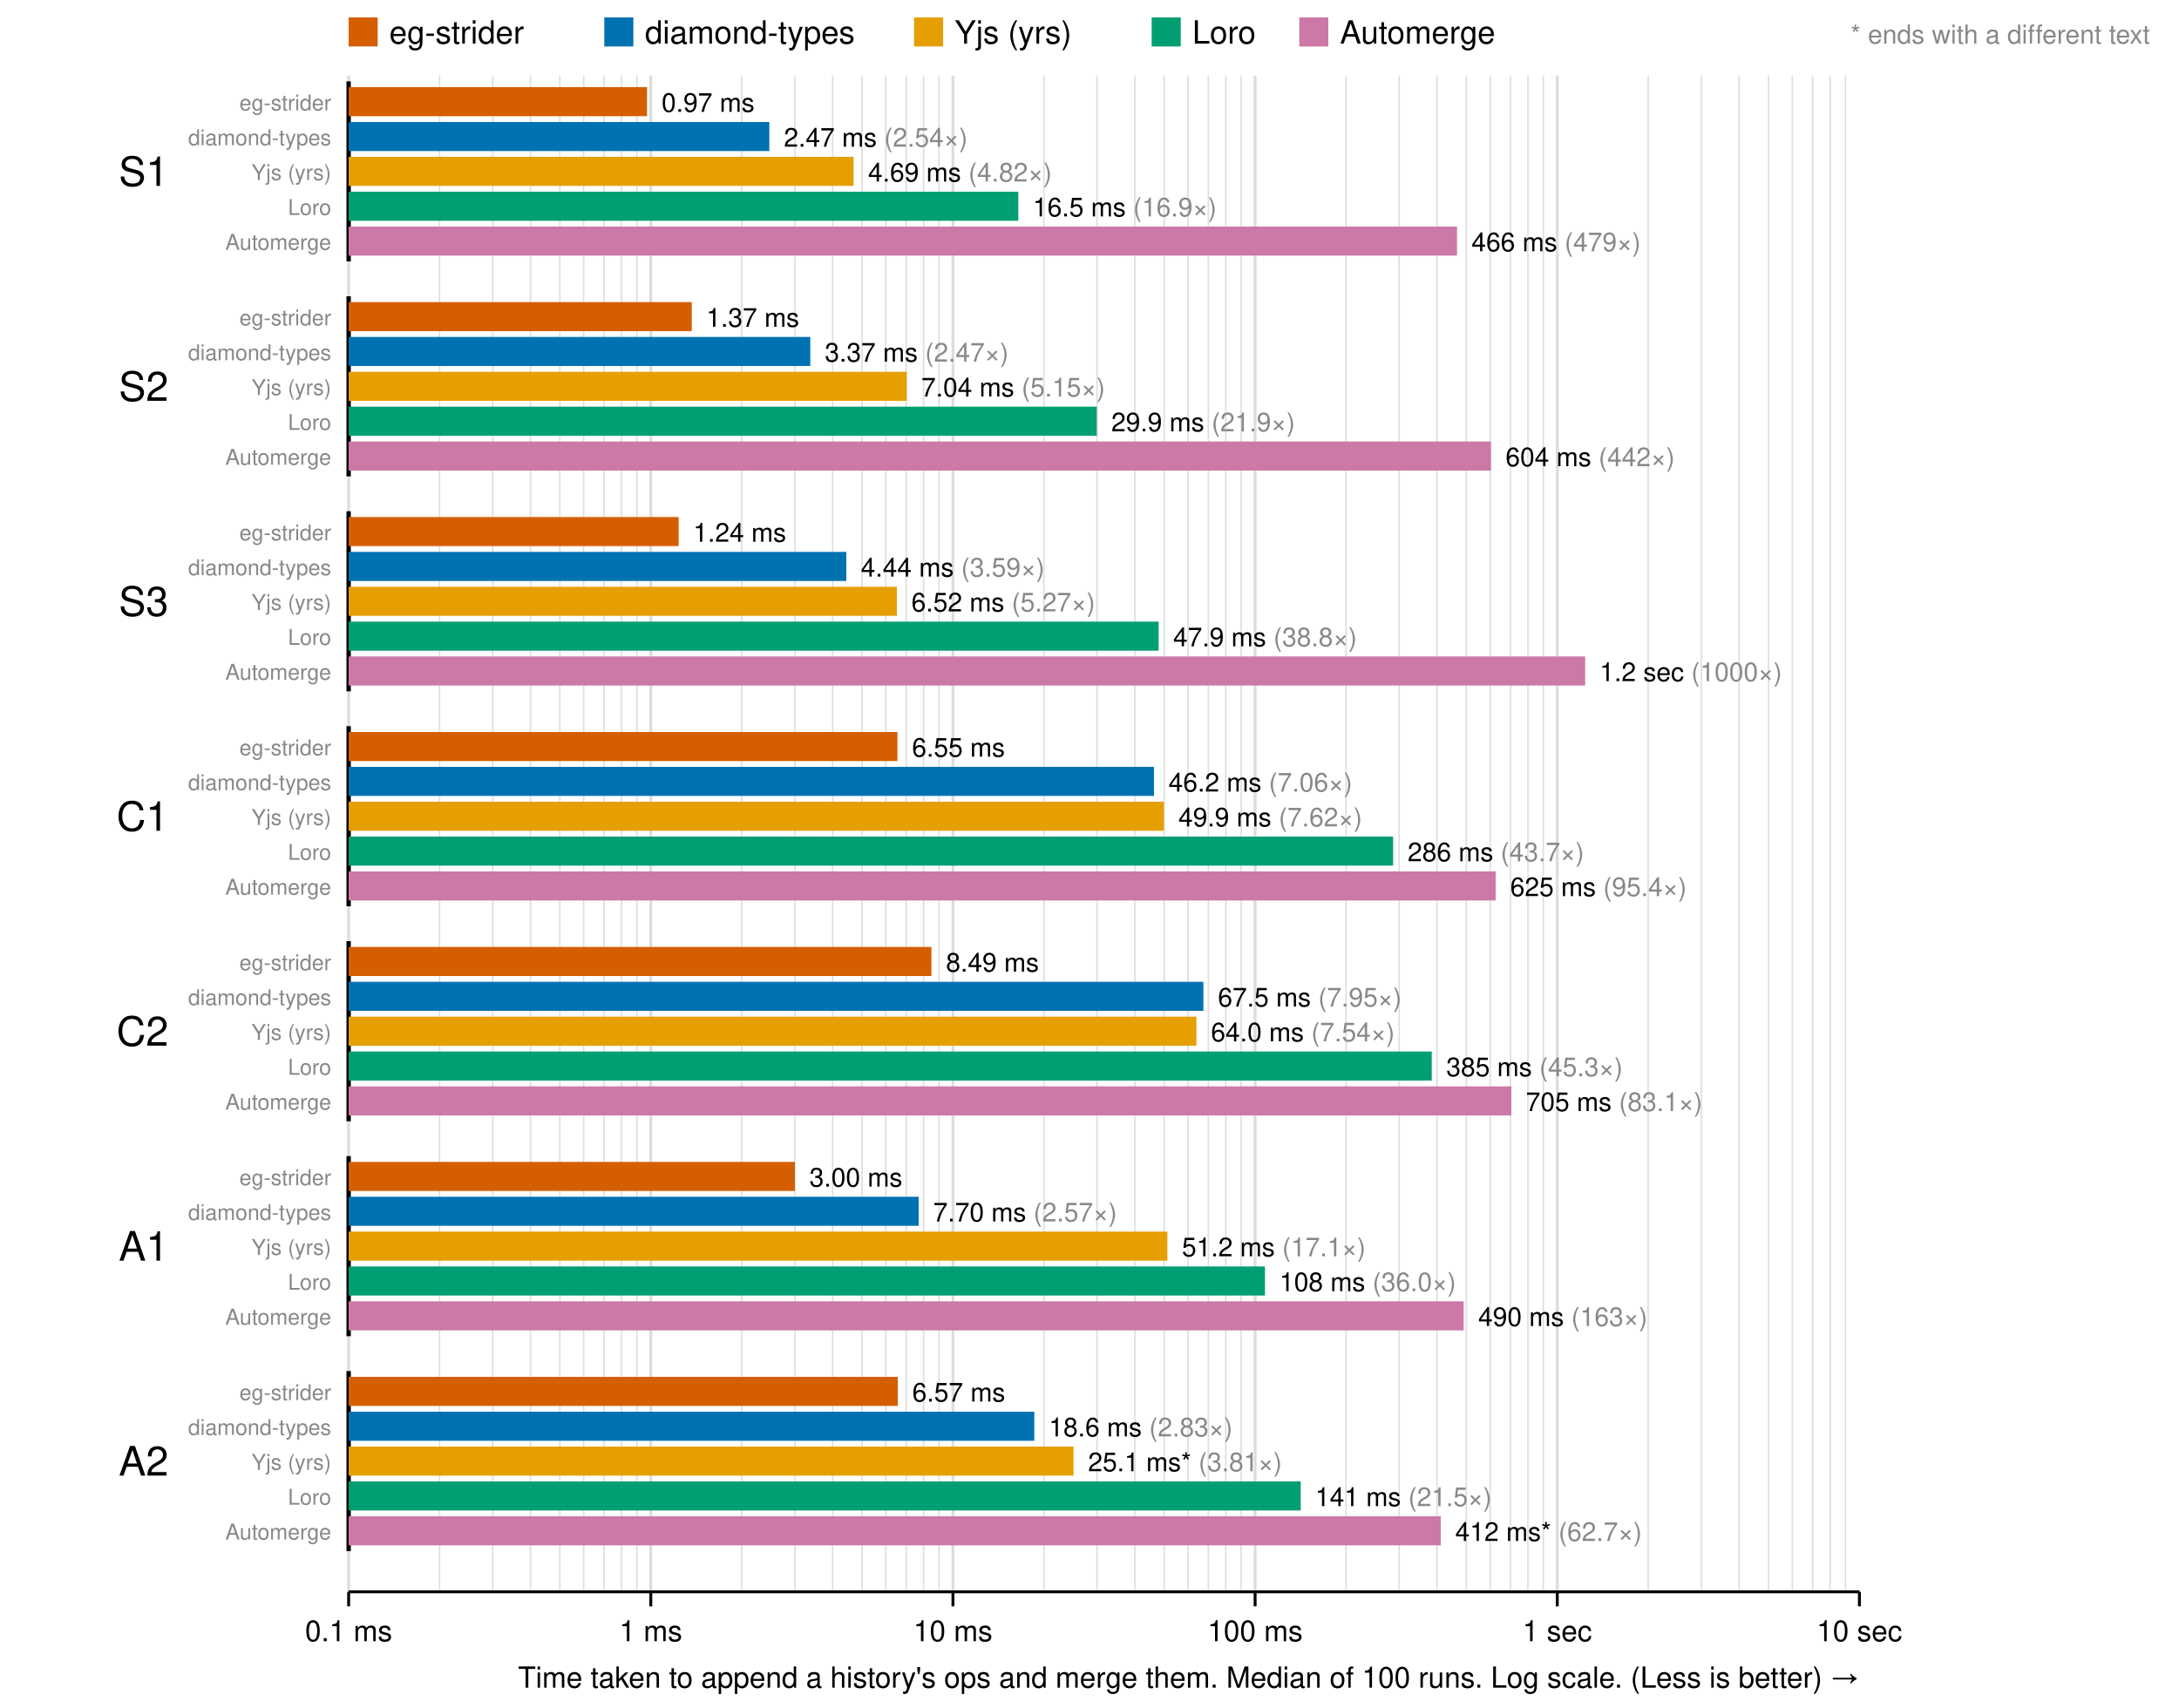
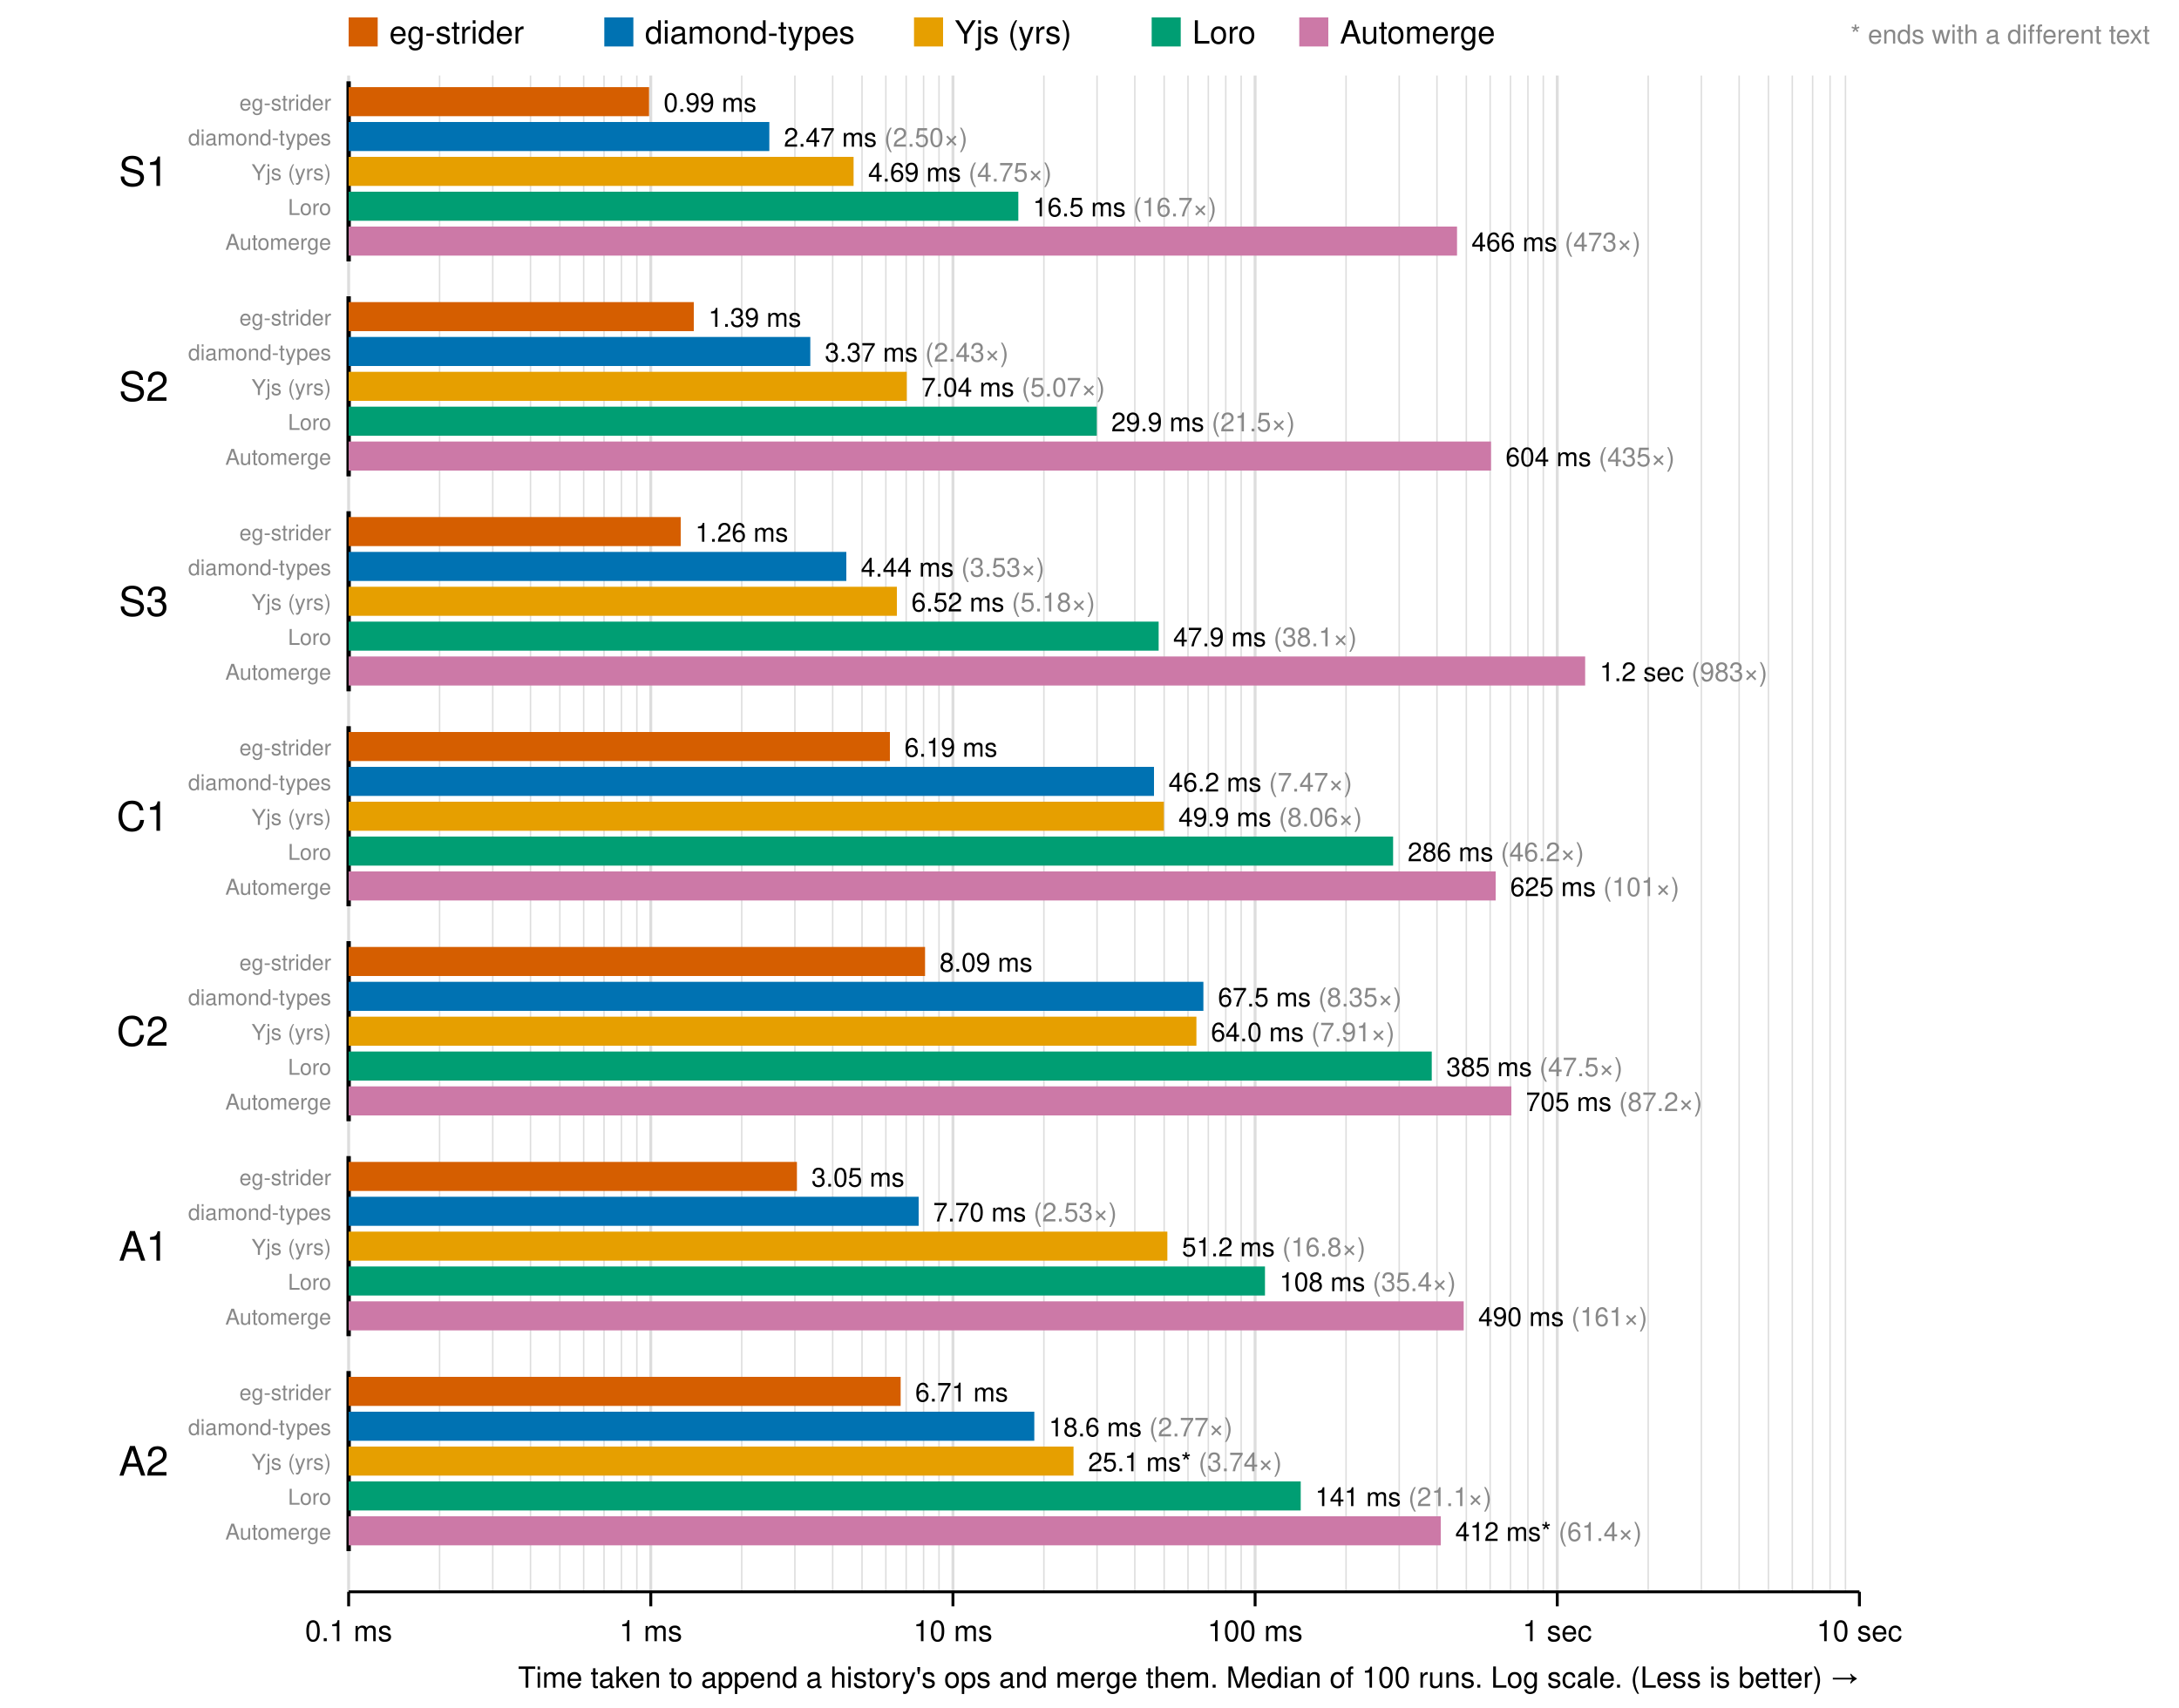
<svg xmlns="http://www.w3.org/2000/svg" viewBox="0 0 750 588" font-family="Helvetica, Arial, sans-serif">
  <rect width="750" height="588" fill="white" />
  <rect x="120" y="6" width="10" height="10" fill="#d55e00" />
  <text x="134" y="15" font-size="11">eg-strider</text>
  <rect x="208.0" y="6" width="10" height="10" fill="#0072b2" />
  <text x="222.0" y="15" font-size="11">diamond-types</text>
  <rect x="314.6" y="6" width="10" height="10" fill="#e69f00" />
  <text x="328.6" y="15" font-size="11">Yjs (yrs)</text>
  <rect x="396.4" y="6" width="10" height="10" fill="#009e73" />
  <text x="410.4" y="15" font-size="11">Loro</text>
  <rect x="447.2" y="6" width="10" height="10" fill="#cc79a7" />
  <text x="461.2" y="15" font-size="11">Automerge</text>
  <text x="740" y="15" font-size="9" fill="#888" text-anchor="end">* ends with a different text</text>
  <line x1="120.0" y1="26" x2="120.0" y2="548" stroke="#ddd" stroke-width="1" />
  <line x1="151.3" y1="26" x2="151.3" y2="548" stroke="#ddd" stroke-width="0.5" />
  <line x1="169.6" y1="26" x2="169.6" y2="548" stroke="#ddd" stroke-width="0.5" />
  <line x1="182.6" y1="26" x2="182.6" y2="548" stroke="#ddd" stroke-width="0.5" />
  <line x1="192.7" y1="26" x2="192.7" y2="548" stroke="#ddd" stroke-width="0.5" />
  <line x1="200.9" y1="26" x2="200.9" y2="548" stroke="#ddd" stroke-width="0.5" />
  <line x1="207.9" y1="26" x2="207.9" y2="548" stroke="#ddd" stroke-width="0.5" />
  <line x1="213.9" y1="26" x2="213.9" y2="548" stroke="#ddd" stroke-width="0.5" />
  <line x1="219.2" y1="26" x2="219.2" y2="548" stroke="#ddd" stroke-width="0.5" />
  <line x1="224.0" y1="26" x2="224.0" y2="548" stroke="#ddd" stroke-width="1" />
  <line x1="255.3" y1="26" x2="255.3" y2="548" stroke="#ddd" stroke-width="0.5" />
  <line x1="273.6" y1="26" x2="273.6" y2="548" stroke="#ddd" stroke-width="0.5" />
  <line x1="286.6" y1="26" x2="286.6" y2="548" stroke="#ddd" stroke-width="0.5" />
  <line x1="296.7" y1="26" x2="296.7" y2="548" stroke="#ddd" stroke-width="0.5" />
  <line x1="304.9" y1="26" x2="304.9" y2="548" stroke="#ddd" stroke-width="0.5" />
  <line x1="311.9" y1="26" x2="311.9" y2="548" stroke="#ddd" stroke-width="0.5" />
  <line x1="317.9" y1="26" x2="317.9" y2="548" stroke="#ddd" stroke-width="0.5" />
  <line x1="323.2" y1="26" x2="323.2" y2="548" stroke="#ddd" stroke-width="0.5" />
  <line x1="328.0" y1="26" x2="328.0" y2="548" stroke="#ddd" stroke-width="1" />
  <line x1="359.3" y1="26" x2="359.3" y2="548" stroke="#ddd" stroke-width="0.5" />
  <line x1="377.6" y1="26" x2="377.6" y2="548" stroke="#ddd" stroke-width="0.5" />
  <line x1="390.6" y1="26" x2="390.6" y2="548" stroke="#ddd" stroke-width="0.5" />
  <line x1="400.7" y1="26" x2="400.7" y2="548" stroke="#ddd" stroke-width="0.5" />
  <line x1="408.9" y1="26" x2="408.9" y2="548" stroke="#ddd" stroke-width="0.5" />
  <line x1="415.9" y1="26" x2="415.9" y2="548" stroke="#ddd" stroke-width="0.5" />
  <line x1="421.9" y1="26" x2="421.9" y2="548" stroke="#ddd" stroke-width="0.5" />
  <line x1="427.2" y1="26" x2="427.2" y2="548" stroke="#ddd" stroke-width="0.5" />
  <line x1="432.0" y1="26" x2="432.0" y2="548" stroke="#ddd" stroke-width="1" />
  <line x1="463.3" y1="26" x2="463.3" y2="548" stroke="#ddd" stroke-width="0.5" />
  <line x1="481.6" y1="26" x2="481.6" y2="548" stroke="#ddd" stroke-width="0.5" />
  <line x1="494.6" y1="26" x2="494.6" y2="548" stroke="#ddd" stroke-width="0.5" />
  <line x1="504.7" y1="26" x2="504.7" y2="548" stroke="#ddd" stroke-width="0.5" />
  <line x1="512.9" y1="26" x2="512.9" y2="548" stroke="#ddd" stroke-width="0.5" />
  <line x1="519.9" y1="26" x2="519.9" y2="548" stroke="#ddd" stroke-width="0.5" />
  <line x1="525.9" y1="26" x2="525.9" y2="548" stroke="#ddd" stroke-width="0.5" />
  <line x1="531.2" y1="26" x2="531.2" y2="548" stroke="#ddd" stroke-width="0.5" />
  <line x1="536.0" y1="26" x2="536.0" y2="548" stroke="#ddd" stroke-width="1" />
  <line x1="567.3" y1="26" x2="567.3" y2="548" stroke="#ddd" stroke-width="0.5" />
  <line x1="585.6" y1="26" x2="585.6" y2="548" stroke="#ddd" stroke-width="0.5" />
  <line x1="598.6" y1="26" x2="598.6" y2="548" stroke="#ddd" stroke-width="0.5" />
  <line x1="608.7" y1="26" x2="608.7" y2="548" stroke="#ddd" stroke-width="0.5" />
  <line x1="616.9" y1="26" x2="616.9" y2="548" stroke="#ddd" stroke-width="0.5" />
  <line x1="623.9" y1="26" x2="623.9" y2="548" stroke="#ddd" stroke-width="0.5" />
  <line x1="629.9" y1="26" x2="629.9" y2="548" stroke="#ddd" stroke-width="0.5" />
  <line x1="635.2" y1="26" x2="635.2" y2="548" stroke="#ddd" stroke-width="0.5" />
  <line x1="120.0" y1="548" x2="120.0" y2="553" stroke="black" />
  <text x="120.0" y="565" font-size="10" text-anchor="middle">0.1 ms</text>
  <line x1="224.0" y1="548" x2="224.0" y2="553" stroke="black" />
  <text x="224.0" y="565" font-size="10" text-anchor="middle">1 ms</text>
  <line x1="328.0" y1="548" x2="328.0" y2="553" stroke="black" />
  <text x="328.0" y="565" font-size="10" text-anchor="middle">10 ms</text>
  <line x1="432.0" y1="548" x2="432.0" y2="553" stroke="black" />
  <text x="432.0" y="565" font-size="10" text-anchor="middle">100 ms</text>
  <line x1="536.0" y1="548" x2="536.0" y2="553" stroke="black" />
  <text x="536.0" y="565" font-size="10" text-anchor="middle">1 sec</text>
  <line x1="640.0" y1="548" x2="640.0" y2="553" stroke="black" />
  <text x="640.0" y="565" font-size="10" text-anchor="middle">10 sec</text>
  <line x1="120" y1="548" x2="640" y2="548" stroke="black" />
  <text x="640" y="581" font-size="10" text-anchor="end">Time taken to append a history's ops and merge them. Median of 100 runs. Log scale. (Less is better) →</text>
  <text x="58" y="64.0" font-size="14" text-anchor="end">S1</text>
  <line x1="120" y1="28" x2="120" y2="90" stroke="black" stroke-width="1.5" />
  <text x="114" y="38" font-size="7.5" fill="#888" text-anchor="end">eg-strider</text>
-   <rect x="120" y="30" width="102.7" height="10" fill="#d55e00" />
-   <text x="227.7" y="38.5" font-size="9">0.97 ms</text>
+   <rect x="120" y="30" width="103.4" height="10" fill="#d55e00" />
+   <text x="228.4" y="38.5" font-size="9">0.99 ms</text>
  <text x="114" y="50" font-size="7.5" fill="#888" text-anchor="end">diamond-types</text>
  <rect x="120" y="42" width="144.8" height="10" fill="#0072b2" />
-   <text x="269.8" y="50.5" font-size="9">2.47 ms <tspan fill="#888">(2.54×)</tspan>
+   <text x="269.8" y="50.5" font-size="9">2.47 ms <tspan fill="#888">(2.50×)</tspan>
  </text>
  <text x="114" y="62" font-size="7.5" fill="#888" text-anchor="end">Yjs (yrs)</text>
  <rect x="120" y="54" width="173.8" height="10" fill="#e69f00" />
-   <text x="298.8" y="62.5" font-size="9">4.69 ms <tspan fill="#888">(4.82×)</tspan>
+   <text x="298.8" y="62.5" font-size="9">4.69 ms <tspan fill="#888">(4.75×)</tspan>
  </text>
  <text x="114" y="74" font-size="7.5" fill="#888" text-anchor="end">Loro</text>
  <rect x="120" y="66" width="230.5" height="10" fill="#009e73" />
-   <text x="355.5" y="74.5" font-size="9">16.5 ms <tspan fill="#888">(16.9×)</tspan>
+   <text x="355.5" y="74.5" font-size="9">16.5 ms <tspan fill="#888">(16.7×)</tspan>
  </text>
  <text x="114" y="86" font-size="7.5" fill="#888" text-anchor="end">Automerge</text>
  <rect x="120" y="78" width="381.5" height="10" fill="#cc79a7" />
-   <text x="506.5" y="86.5" font-size="9">466 ms <tspan fill="#888">(479×)</tspan>
+   <text x="506.5" y="86.5" font-size="9">466 ms <tspan fill="#888">(473×)</tspan>
  </text>
  <text x="58" y="138.0" font-size="14" text-anchor="end">S2</text>
  <line x1="120" y1="102" x2="120" y2="164" stroke="black" stroke-width="1.5" />
  <text x="114" y="112" font-size="7.5" fill="#888" text-anchor="end">eg-strider</text>
-   <rect x="120" y="104" width="118.1" height="10" fill="#d55e00" />
-   <text x="243.1" y="112.5" font-size="9">1.37 ms</text>
+   <rect x="120" y="104" width="118.8" height="10" fill="#d55e00" />
+   <text x="243.8" y="112.5" font-size="9">1.39 ms</text>
  <text x="114" y="124" font-size="7.5" fill="#888" text-anchor="end">diamond-types</text>
  <rect x="120" y="116" width="158.9" height="10" fill="#0072b2" />
-   <text x="283.9" y="124.5" font-size="9">3.37 ms <tspan fill="#888">(2.47×)</tspan>
+   <text x="283.9" y="124.5" font-size="9">3.37 ms <tspan fill="#888">(2.43×)</tspan>
  </text>
  <text x="114" y="136" font-size="7.5" fill="#888" text-anchor="end">Yjs (yrs)</text>
  <rect x="120" y="128" width="192.1" height="10" fill="#e69f00" />
-   <text x="317.1" y="136.5" font-size="9">7.04 ms <tspan fill="#888">(5.15×)</tspan>
+   <text x="317.1" y="136.5" font-size="9">7.04 ms <tspan fill="#888">(5.07×)</tspan>
  </text>
  <text x="114" y="148" font-size="7.5" fill="#888" text-anchor="end">Loro</text>
  <rect x="120" y="140" width="257.5" height="10" fill="#009e73" />
-   <text x="382.5" y="148.5" font-size="9">29.9 ms <tspan fill="#888">(21.9×)</tspan>
+   <text x="382.5" y="148.5" font-size="9">29.9 ms <tspan fill="#888">(21.5×)</tspan>
  </text>
  <text x="114" y="160" font-size="7.5" fill="#888" text-anchor="end">Automerge</text>
  <rect x="120" y="152" width="393.2" height="10" fill="#cc79a7" />
-   <text x="518.2" y="160.5" font-size="9">604 ms <tspan fill="#888">(442×)</tspan>
+   <text x="518.2" y="160.5" font-size="9">604 ms <tspan fill="#888">(435×)</tspan>
  </text>
  <text x="58" y="212.0" font-size="14" text-anchor="end">S3</text>
  <line x1="120" y1="176" x2="120" y2="238" stroke="black" stroke-width="1.5" />
  <text x="114" y="186" font-size="7.5" fill="#888" text-anchor="end">eg-strider</text>
-   <rect x="120" y="178" width="113.6" height="10" fill="#d55e00" />
-   <text x="238.6" y="186.5" font-size="9">1.24 ms</text>
+   <rect x="120" y="178" width="114.3" height="10" fill="#d55e00" />
+   <text x="239.3" y="186.5" font-size="9">1.26 ms</text>
  <text x="114" y="198" font-size="7.5" fill="#888" text-anchor="end">diamond-types</text>
  <rect x="120" y="190" width="171.3" height="10" fill="#0072b2" />
-   <text x="296.3" y="198.5" font-size="9">4.44 ms <tspan fill="#888">(3.59×)</tspan>
+   <text x="296.3" y="198.5" font-size="9">4.44 ms <tspan fill="#888">(3.53×)</tspan>
  </text>
  <text x="114" y="210" font-size="7.5" fill="#888" text-anchor="end">Yjs (yrs)</text>
  <rect x="120" y="202" width="188.7" height="10" fill="#e69f00" />
-   <text x="313.7" y="210.5" font-size="9">6.52 ms <tspan fill="#888">(5.27×)</tspan>
+   <text x="313.7" y="210.5" font-size="9">6.52 ms <tspan fill="#888">(5.18×)</tspan>
  </text>
  <text x="114" y="222" font-size="7.5" fill="#888" text-anchor="end">Loro</text>
  <rect x="120" y="214" width="278.8" height="10" fill="#009e73" />
-   <text x="403.8" y="222.5" font-size="9">47.9 ms <tspan fill="#888">(38.8×)</tspan>
+   <text x="403.8" y="222.5" font-size="9">47.9 ms <tspan fill="#888">(38.1×)</tspan>
  </text>
  <text x="114" y="234" font-size="7.5" fill="#888" text-anchor="end">Automerge</text>
  <rect x="120" y="226" width="425.6" height="10" fill="#cc79a7" />
-   <text x="550.6" y="234.5" font-size="9">1.2 sec <tspan fill="#888">(1000×)</tspan>
+   <text x="550.6" y="234.5" font-size="9">1.2 sec <tspan fill="#888">(983×)</tspan>
  </text>
  <text x="58" y="286.0" font-size="14" text-anchor="end">C1</text>
  <line x1="120" y1="250" x2="120" y2="312" stroke="black" stroke-width="1.5" />
  <text x="114" y="260" font-size="7.5" fill="#888" text-anchor="end">eg-strider</text>
-   <rect x="120" y="252" width="188.9" height="10" fill="#d55e00" />
-   <text x="313.9" y="260.5" font-size="9">6.55 ms</text>
+   <rect x="120" y="252" width="186.3" height="10" fill="#d55e00" />
+   <text x="311.3" y="260.5" font-size="9">6.19 ms</text>
  <text x="114" y="272" font-size="7.5" fill="#888" text-anchor="end">diamond-types</text>
  <rect x="120" y="264" width="277.2" height="10" fill="#0072b2" />
-   <text x="402.2" y="272.5" font-size="9">46.2 ms <tspan fill="#888">(7.06×)</tspan>
+   <text x="402.2" y="272.5" font-size="9">46.2 ms <tspan fill="#888">(7.47×)</tspan>
  </text>
  <text x="114" y="284" font-size="7.5" fill="#888" text-anchor="end">Yjs (yrs)</text>
  <rect x="120" y="276" width="280.6" height="10" fill="#e69f00" />
-   <text x="405.6" y="284.5" font-size="9">49.9 ms <tspan fill="#888">(7.62×)</tspan>
+   <text x="405.6" y="284.5" font-size="9">49.9 ms <tspan fill="#888">(8.06×)</tspan>
  </text>
  <text x="114" y="296" font-size="7.5" fill="#888" text-anchor="end">Loro</text>
  <rect x="120" y="288" width="359.5" height="10" fill="#009e73" />
-   <text x="484.5" y="296.5" font-size="9">286 ms <tspan fill="#888">(43.7×)</tspan>
+   <text x="484.5" y="296.5" font-size="9">286 ms <tspan fill="#888">(46.2×)</tspan>
  </text>
  <text x="114" y="308" font-size="7.5" fill="#888" text-anchor="end">Automerge</text>
  <rect x="120" y="300" width="394.8" height="10" fill="#cc79a7" />
-   <text x="519.8" y="308.5" font-size="9">625 ms <tspan fill="#888">(95.4×)</tspan>
+   <text x="519.8" y="308.5" font-size="9">625 ms <tspan fill="#888">(101×)</tspan>
  </text>
  <text x="58" y="360.0" font-size="14" text-anchor="end">C2</text>
  <line x1="120" y1="324" x2="120" y2="386" stroke="black" stroke-width="1.5" />
  <text x="114" y="334" font-size="7.5" fill="#888" text-anchor="end">eg-strider</text>
-   <rect x="120" y="326" width="200.6" height="10" fill="#d55e00" />
-   <text x="325.6" y="334.5" font-size="9">8.49 ms</text>
+   <rect x="120" y="326" width="198.4" height="10" fill="#d55e00" />
+   <text x="323.4" y="334.5" font-size="9">8.09 ms</text>
  <text x="114" y="346" font-size="7.5" fill="#888" text-anchor="end">diamond-types</text>
  <rect x="120" y="338" width="294.2" height="10" fill="#0072b2" />
-   <text x="419.2" y="346.5" font-size="9">67.5 ms <tspan fill="#888">(7.95×)</tspan>
+   <text x="419.2" y="346.5" font-size="9">67.5 ms <tspan fill="#888">(8.35×)</tspan>
  </text>
  <text x="114" y="358" font-size="7.5" fill="#888" text-anchor="end">Yjs (yrs)</text>
  <rect x="120" y="350" width="291.8" height="10" fill="#e69f00" />
-   <text x="416.8" y="358.5" font-size="9">64.0 ms <tspan fill="#888">(7.54×)</tspan>
+   <text x="416.8" y="358.5" font-size="9">64.0 ms <tspan fill="#888">(7.91×)</tspan>
  </text>
  <text x="114" y="370" font-size="7.5" fill="#888" text-anchor="end">Loro</text>
  <rect x="120" y="362" width="372.8" height="10" fill="#009e73" />
-   <text x="497.8" y="370.5" font-size="9">385 ms <tspan fill="#888">(45.3×)</tspan>
+   <text x="497.8" y="370.5" font-size="9">385 ms <tspan fill="#888">(47.5×)</tspan>
  </text>
  <text x="114" y="382" font-size="7.5" fill="#888" text-anchor="end">Automerge</text>
  <rect x="120" y="374" width="400.2" height="10" fill="#cc79a7" />
-   <text x="525.2" y="382.5" font-size="9">705 ms <tspan fill="#888">(83.1×)</tspan>
+   <text x="525.2" y="382.5" font-size="9">705 ms <tspan fill="#888">(87.2×)</tspan>
  </text>
  <text x="58" y="434.0" font-size="14" text-anchor="end">A1</text>
  <line x1="120" y1="398" x2="120" y2="460" stroke="black" stroke-width="1.5" />
  <text x="114" y="408" font-size="7.5" fill="#888" text-anchor="end">eg-strider</text>
-   <rect x="120" y="400" width="153.6" height="10" fill="#d55e00" />
-   <text x="278.6" y="408.5" font-size="9">3.00 ms</text>
+   <rect x="120" y="400" width="154.3" height="10" fill="#d55e00" />
+   <text x="279.3" y="408.5" font-size="9">3.05 ms</text>
  <text x="114" y="420" font-size="7.5" fill="#888" text-anchor="end">diamond-types</text>
  <rect x="120" y="412" width="196.2" height="10" fill="#0072b2" />
-   <text x="321.2" y="420.5" font-size="9">7.70 ms <tspan fill="#888">(2.57×)</tspan>
+   <text x="321.2" y="420.5" font-size="9">7.70 ms <tspan fill="#888">(2.53×)</tspan>
  </text>
  <text x="114" y="432" font-size="7.5" fill="#888" text-anchor="end">Yjs (yrs)</text>
  <rect x="120" y="424" width="281.8" height="10" fill="#e69f00" />
-   <text x="406.8" y="432.5" font-size="9">51.2 ms <tspan fill="#888">(17.1×)</tspan>
+   <text x="406.8" y="432.5" font-size="9">51.2 ms <tspan fill="#888">(16.8×)</tspan>
  </text>
  <text x="114" y="444" font-size="7.5" fill="#888" text-anchor="end">Loro</text>
  <rect x="120" y="436" width="315.4" height="10" fill="#009e73" />
-   <text x="440.4" y="444.5" font-size="9">108 ms <tspan fill="#888">(36.0×)</tspan>
+   <text x="440.4" y="444.5" font-size="9">108 ms <tspan fill="#888">(35.4×)</tspan>
  </text>
  <text x="114" y="456" font-size="7.5" fill="#888" text-anchor="end">Automerge</text>
  <rect x="120" y="448" width="383.8" height="10" fill="#cc79a7" />
-   <text x="508.8" y="456.5" font-size="9">490 ms <tspan fill="#888">(163×)</tspan>
+   <text x="508.8" y="456.5" font-size="9">490 ms <tspan fill="#888">(161×)</tspan>
  </text>
  <text x="58" y="508.0" font-size="14" text-anchor="end">A2</text>
  <line x1="120" y1="472" x2="120" y2="534" stroke="black" stroke-width="1.5" />
  <text x="114" y="482" font-size="7.5" fill="#888" text-anchor="end">eg-strider</text>
-   <rect x="120" y="474" width="189.0" height="10" fill="#d55e00" />
-   <text x="314.0" y="482.5" font-size="9">6.57 ms</text>
+   <rect x="120" y="474" width="190.0" height="10" fill="#d55e00" />
+   <text x="315.0" y="482.5" font-size="9">6.71 ms</text>
  <text x="114" y="494" font-size="7.5" fill="#888" text-anchor="end">diamond-types</text>
  <rect x="120" y="486" width="236.0" height="10" fill="#0072b2" />
-   <text x="361.0" y="494.5" font-size="9">18.6 ms <tspan fill="#888">(2.83×)</tspan>
+   <text x="361.0" y="494.5" font-size="9">18.6 ms <tspan fill="#888">(2.77×)</tspan>
  </text>
  <text x="114" y="506" font-size="7.5" fill="#888" text-anchor="end">Yjs (yrs)</text>
  <rect x="120" y="498" width="249.5" height="10" fill="#e69f00" />
-   <text x="374.5" y="506.5" font-size="9">25.1 ms* <tspan fill="#888">(3.81×)</tspan>
+   <text x="374.5" y="506.5" font-size="9">25.1 ms* <tspan fill="#888">(3.74×)</tspan>
  </text>
  <text x="114" y="518" font-size="7.5" fill="#888" text-anchor="end">Loro</text>
  <rect x="120" y="510" width="327.7" height="10" fill="#009e73" />
-   <text x="452.7" y="518.5" font-size="9">141 ms <tspan fill="#888">(21.5×)</tspan>
+   <text x="452.7" y="518.5" font-size="9">141 ms <tspan fill="#888">(21.1×)</tspan>
  </text>
  <text x="114" y="530" font-size="7.5" fill="#888" text-anchor="end">Automerge</text>
  <rect x="120" y="522" width="375.9" height="10" fill="#cc79a7" />
-   <text x="500.9" y="530.5" font-size="9">412 ms* <tspan fill="#888">(62.7×)</tspan>
+   <text x="500.9" y="530.5" font-size="9">412 ms* <tspan fill="#888">(61.4×)</tspan>
  </text>
</svg>
